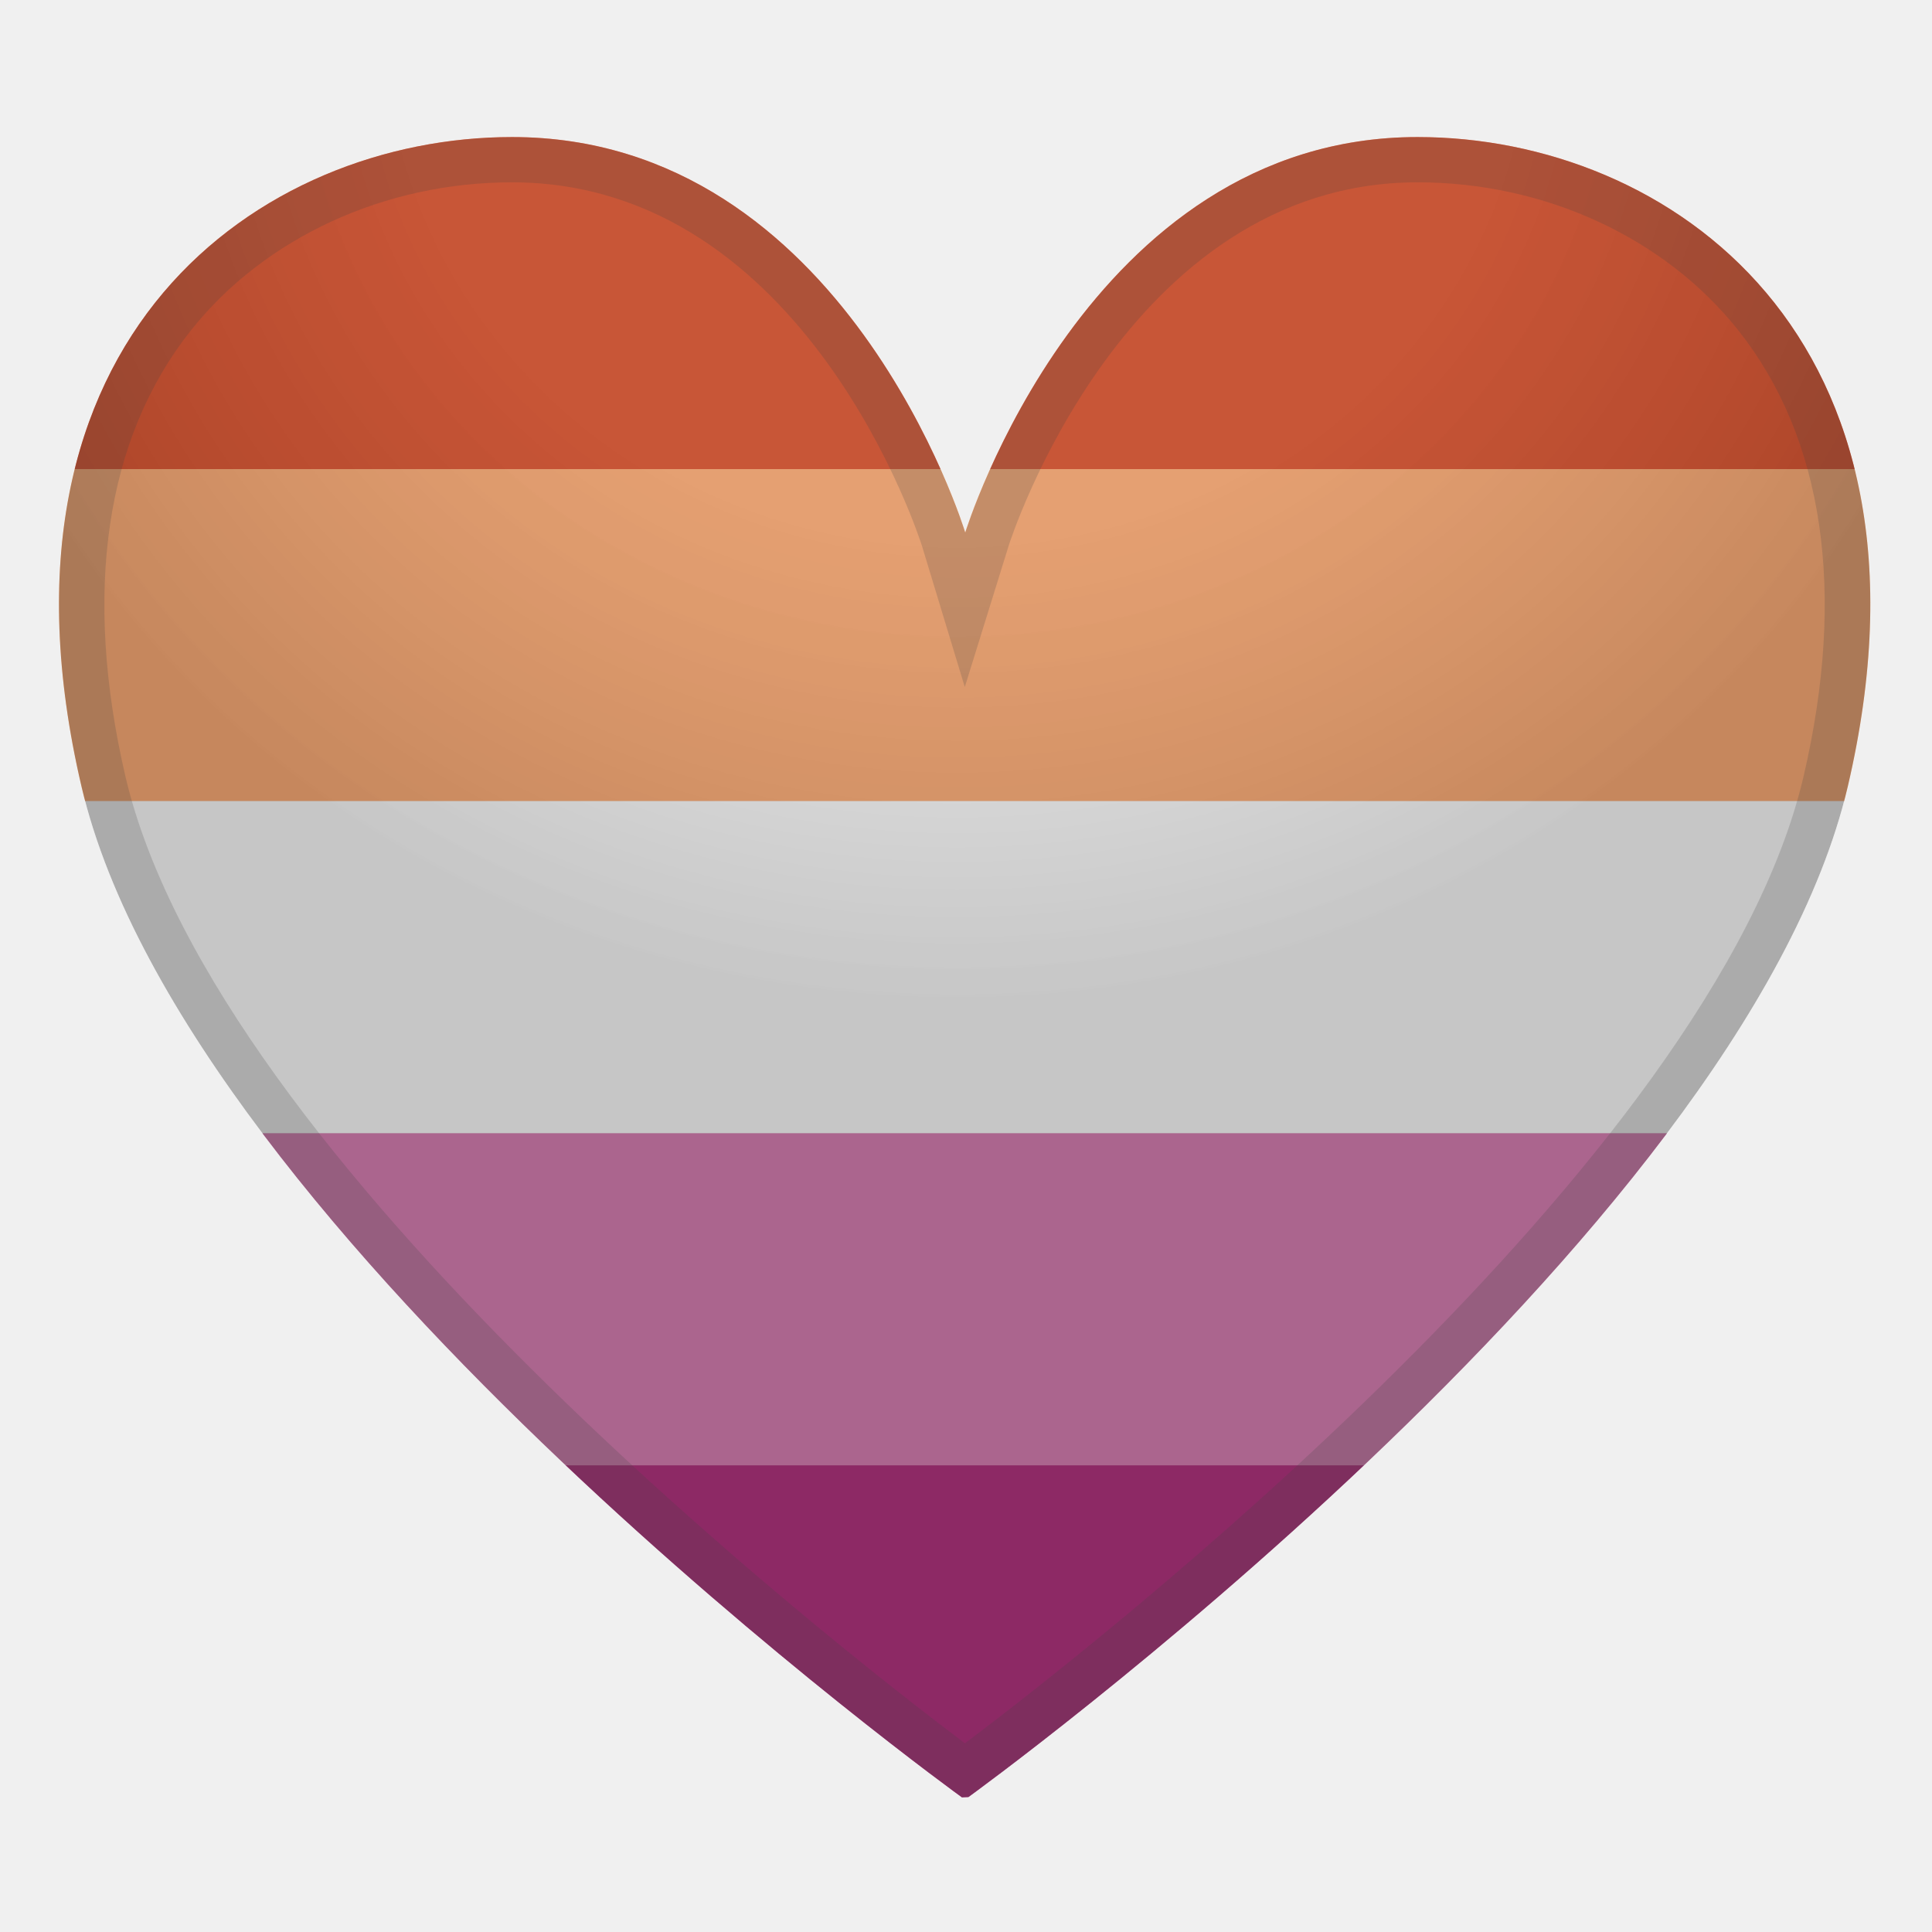
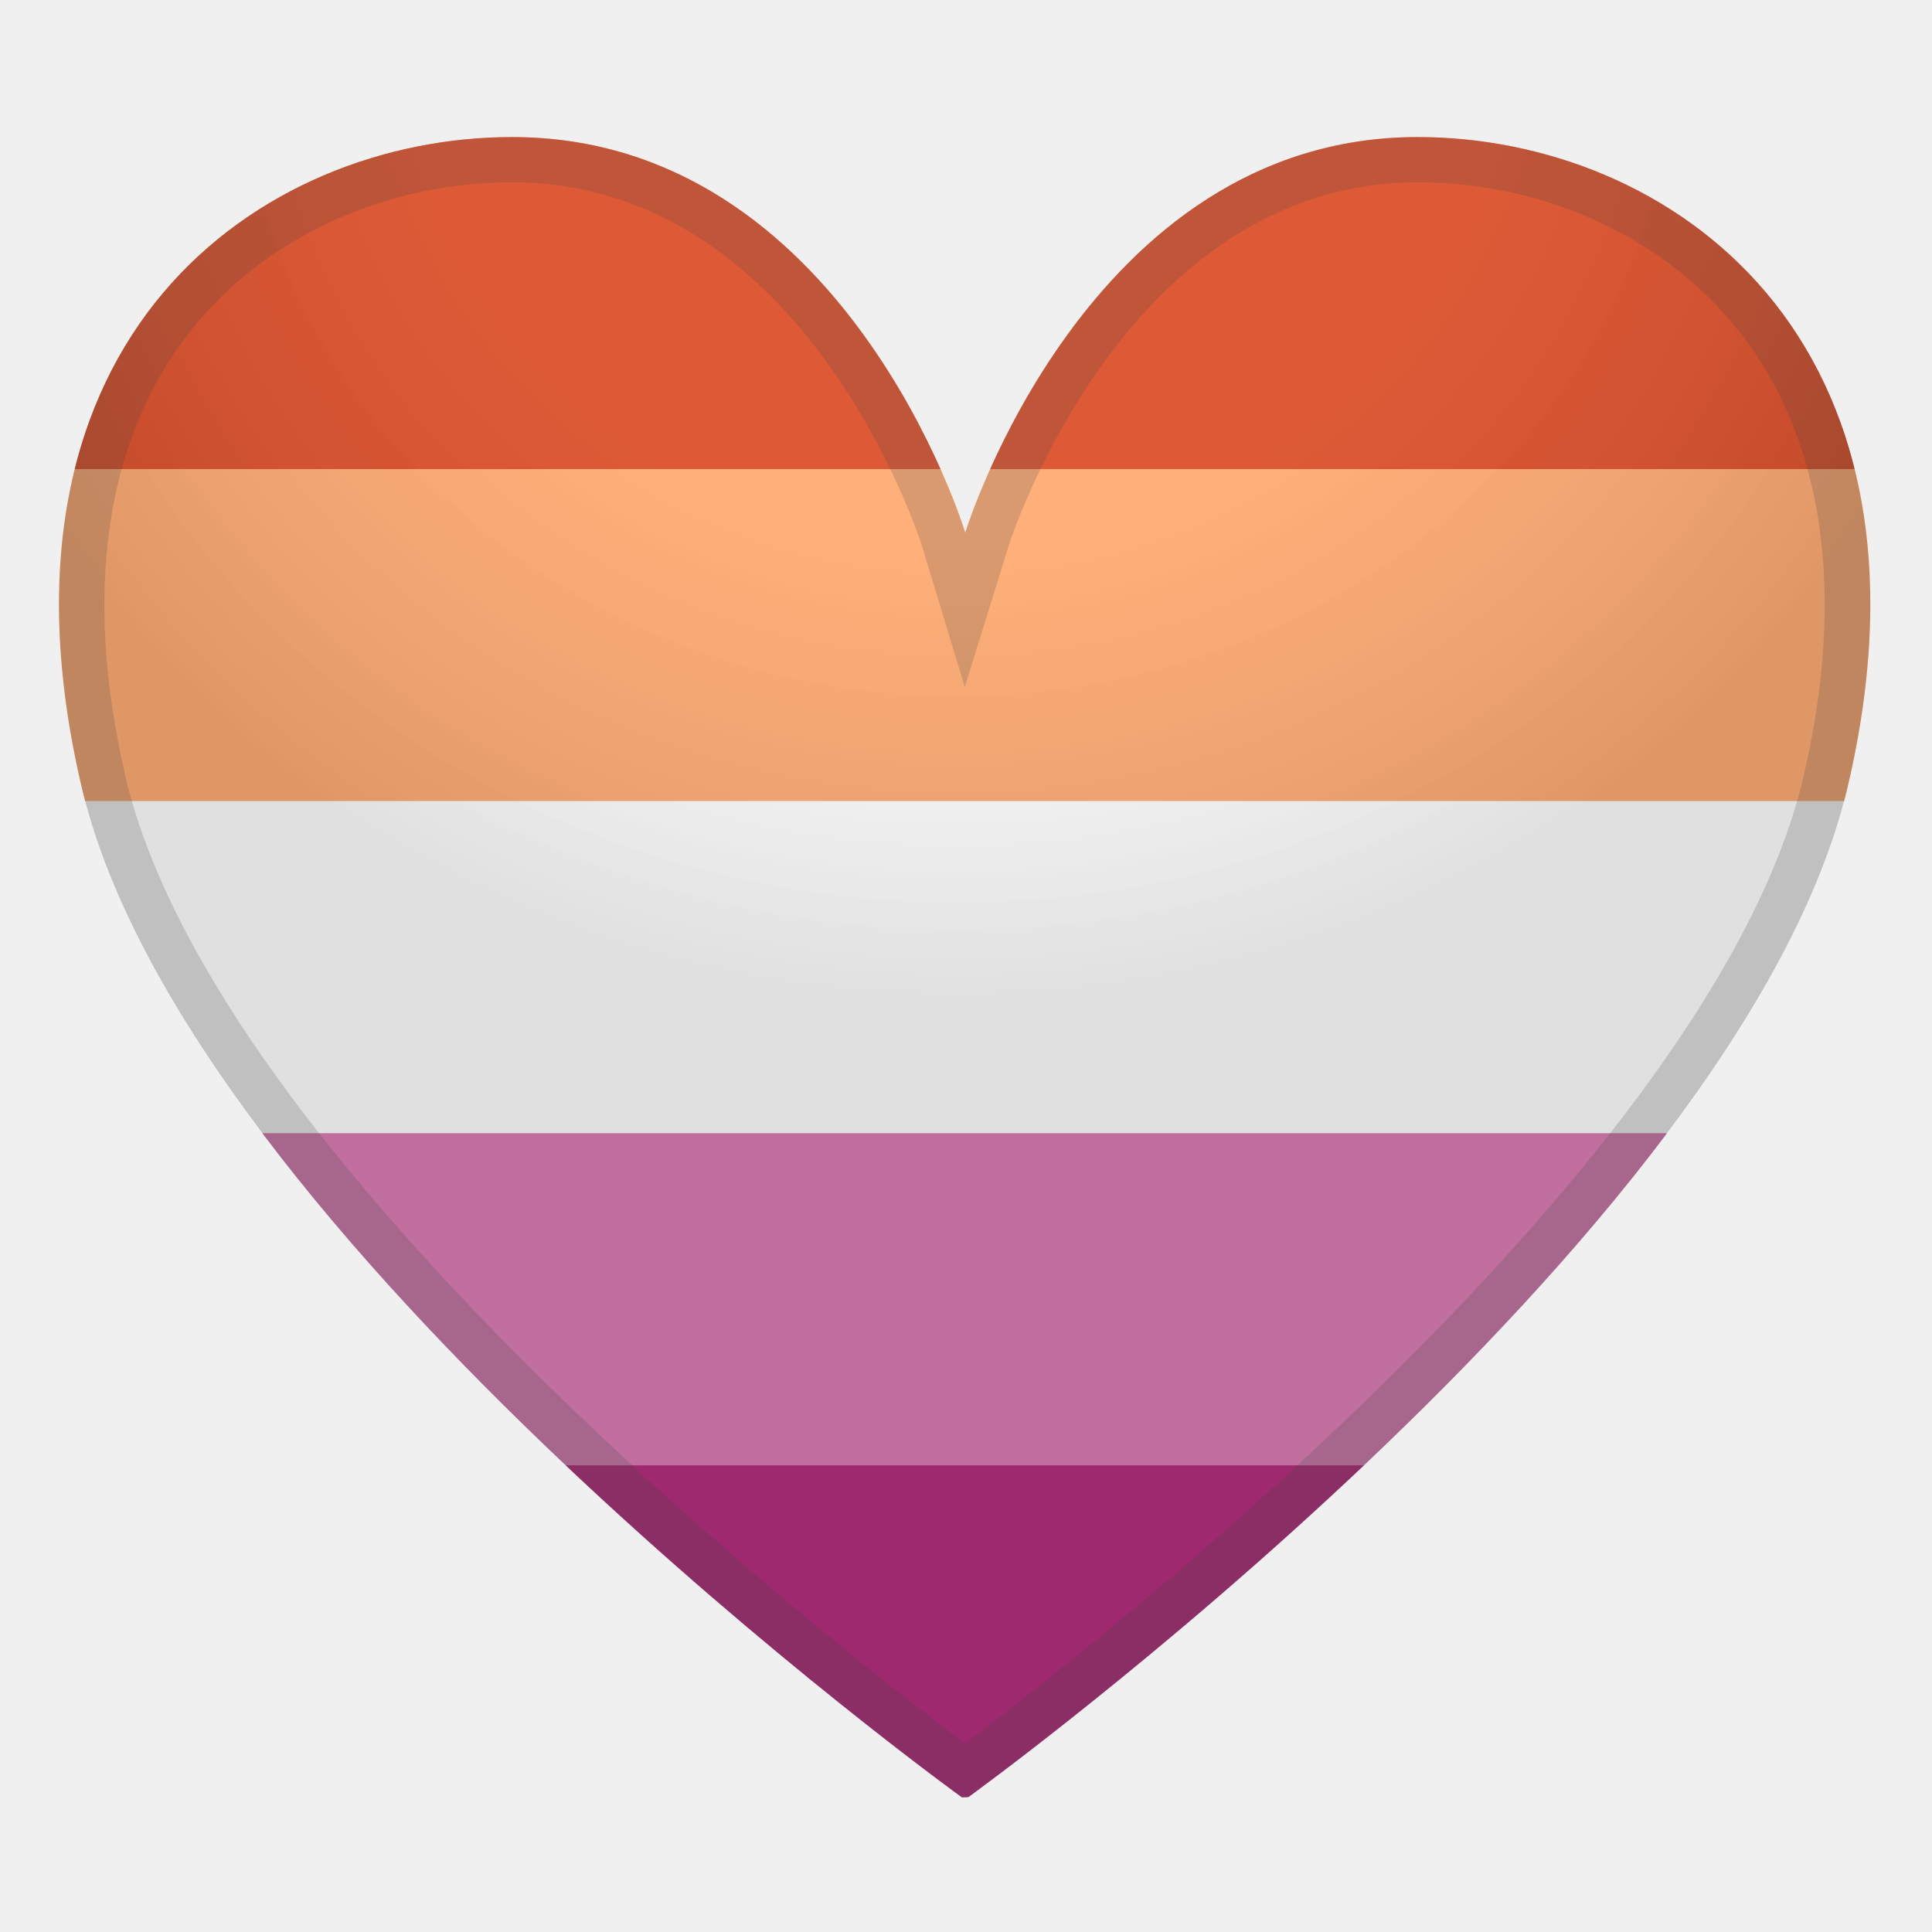
<svg xmlns="http://www.w3.org/2000/svg" enable-background="new 0 0 128 128" viewBox="0 0 128 128">
  <radialGradient id="a" cx="63.41" cy="-3.001" r="76.735" gradientTransform="matrix(.9985 0 0 .9337 .0985 4.2468)" gradientUnits="userSpaceOnUse">
-     <stop stop-color="#ADADAD" stop-opacity="0.318" offset=".475" />
-     <stop stop-color="#696969" stop-opacity="0.38" offset=".913" />
+     <stop stop-color="#FFF" stop-opacity="0.216" offset=".475" />
+     <stop stop-color="#8F8F8F" stop-opacity="0.279" offset=".913" />
  </radialGradient>
  <clipPath id="h">
    <path d="m93.92 9.08c-21.92 0-29.97 26.2-29.97 26.2s-7.95-26.2-30.03-26.2c-16.59 0-35.51 13.15-28.52 43.03 6.99 29.89 58.33 66.97 58.33 66.97l0.43-0.02s51.27-37.06 58.26-66.95c6.99-29.88-11.91-43.03-28.5-43.03z" />
  </clipPath>
  <g clip-path="url(#h)">
    <path d="M0 9.08H128v22H0z" fill="#D52D00" />
    <path d="M0 31.08H128v22H0z" fill="#FF9A56" />
    <path d="M0 53.08H128v22H0z" fill="#FFF" />
    <path d="M0 75.08H128v22H0z" fill="#D362A4" />
    <path d="M0 97.08H128v22H0z" fill="#A30262" />
    <path d="M0 0H128V128H0z" fill="url(#a)" />
    <path d="m93.92 12.08c8.44 0 16.38 3.67 21.25 9.81 5.67 7.15 7.16 17.37 4.32 29.55-5.99 25.62-47.08 57.67-55.56 64.06-8.55-6.44-49.63-38.47-55.62-64.06-2.83-12.18-1.34-22.39 4.33-29.54 4.88-6.15 12.83-9.82 21.28-9.82 19.55 0 27.08 23.84 27.16 24.08l2.84 9.36 2.9-9.34c0.07-0.25 7.69-24.1 27.1-24.1m0-3c-21.92 0-29.97 26.2-29.97 26.2s-7.95-26.2-30.03-26.2c-16.59 0-35.51 13.15-28.52 43.03 6.99 29.89 58.33 66.97 58.33 66.97l0.43-0.02s51.27-37.06 58.26-66.95c6.99-29.88-11.91-43.03-28.5-43.03z" fill="#424242" opacity=".2" />
  </g>
</svg>
